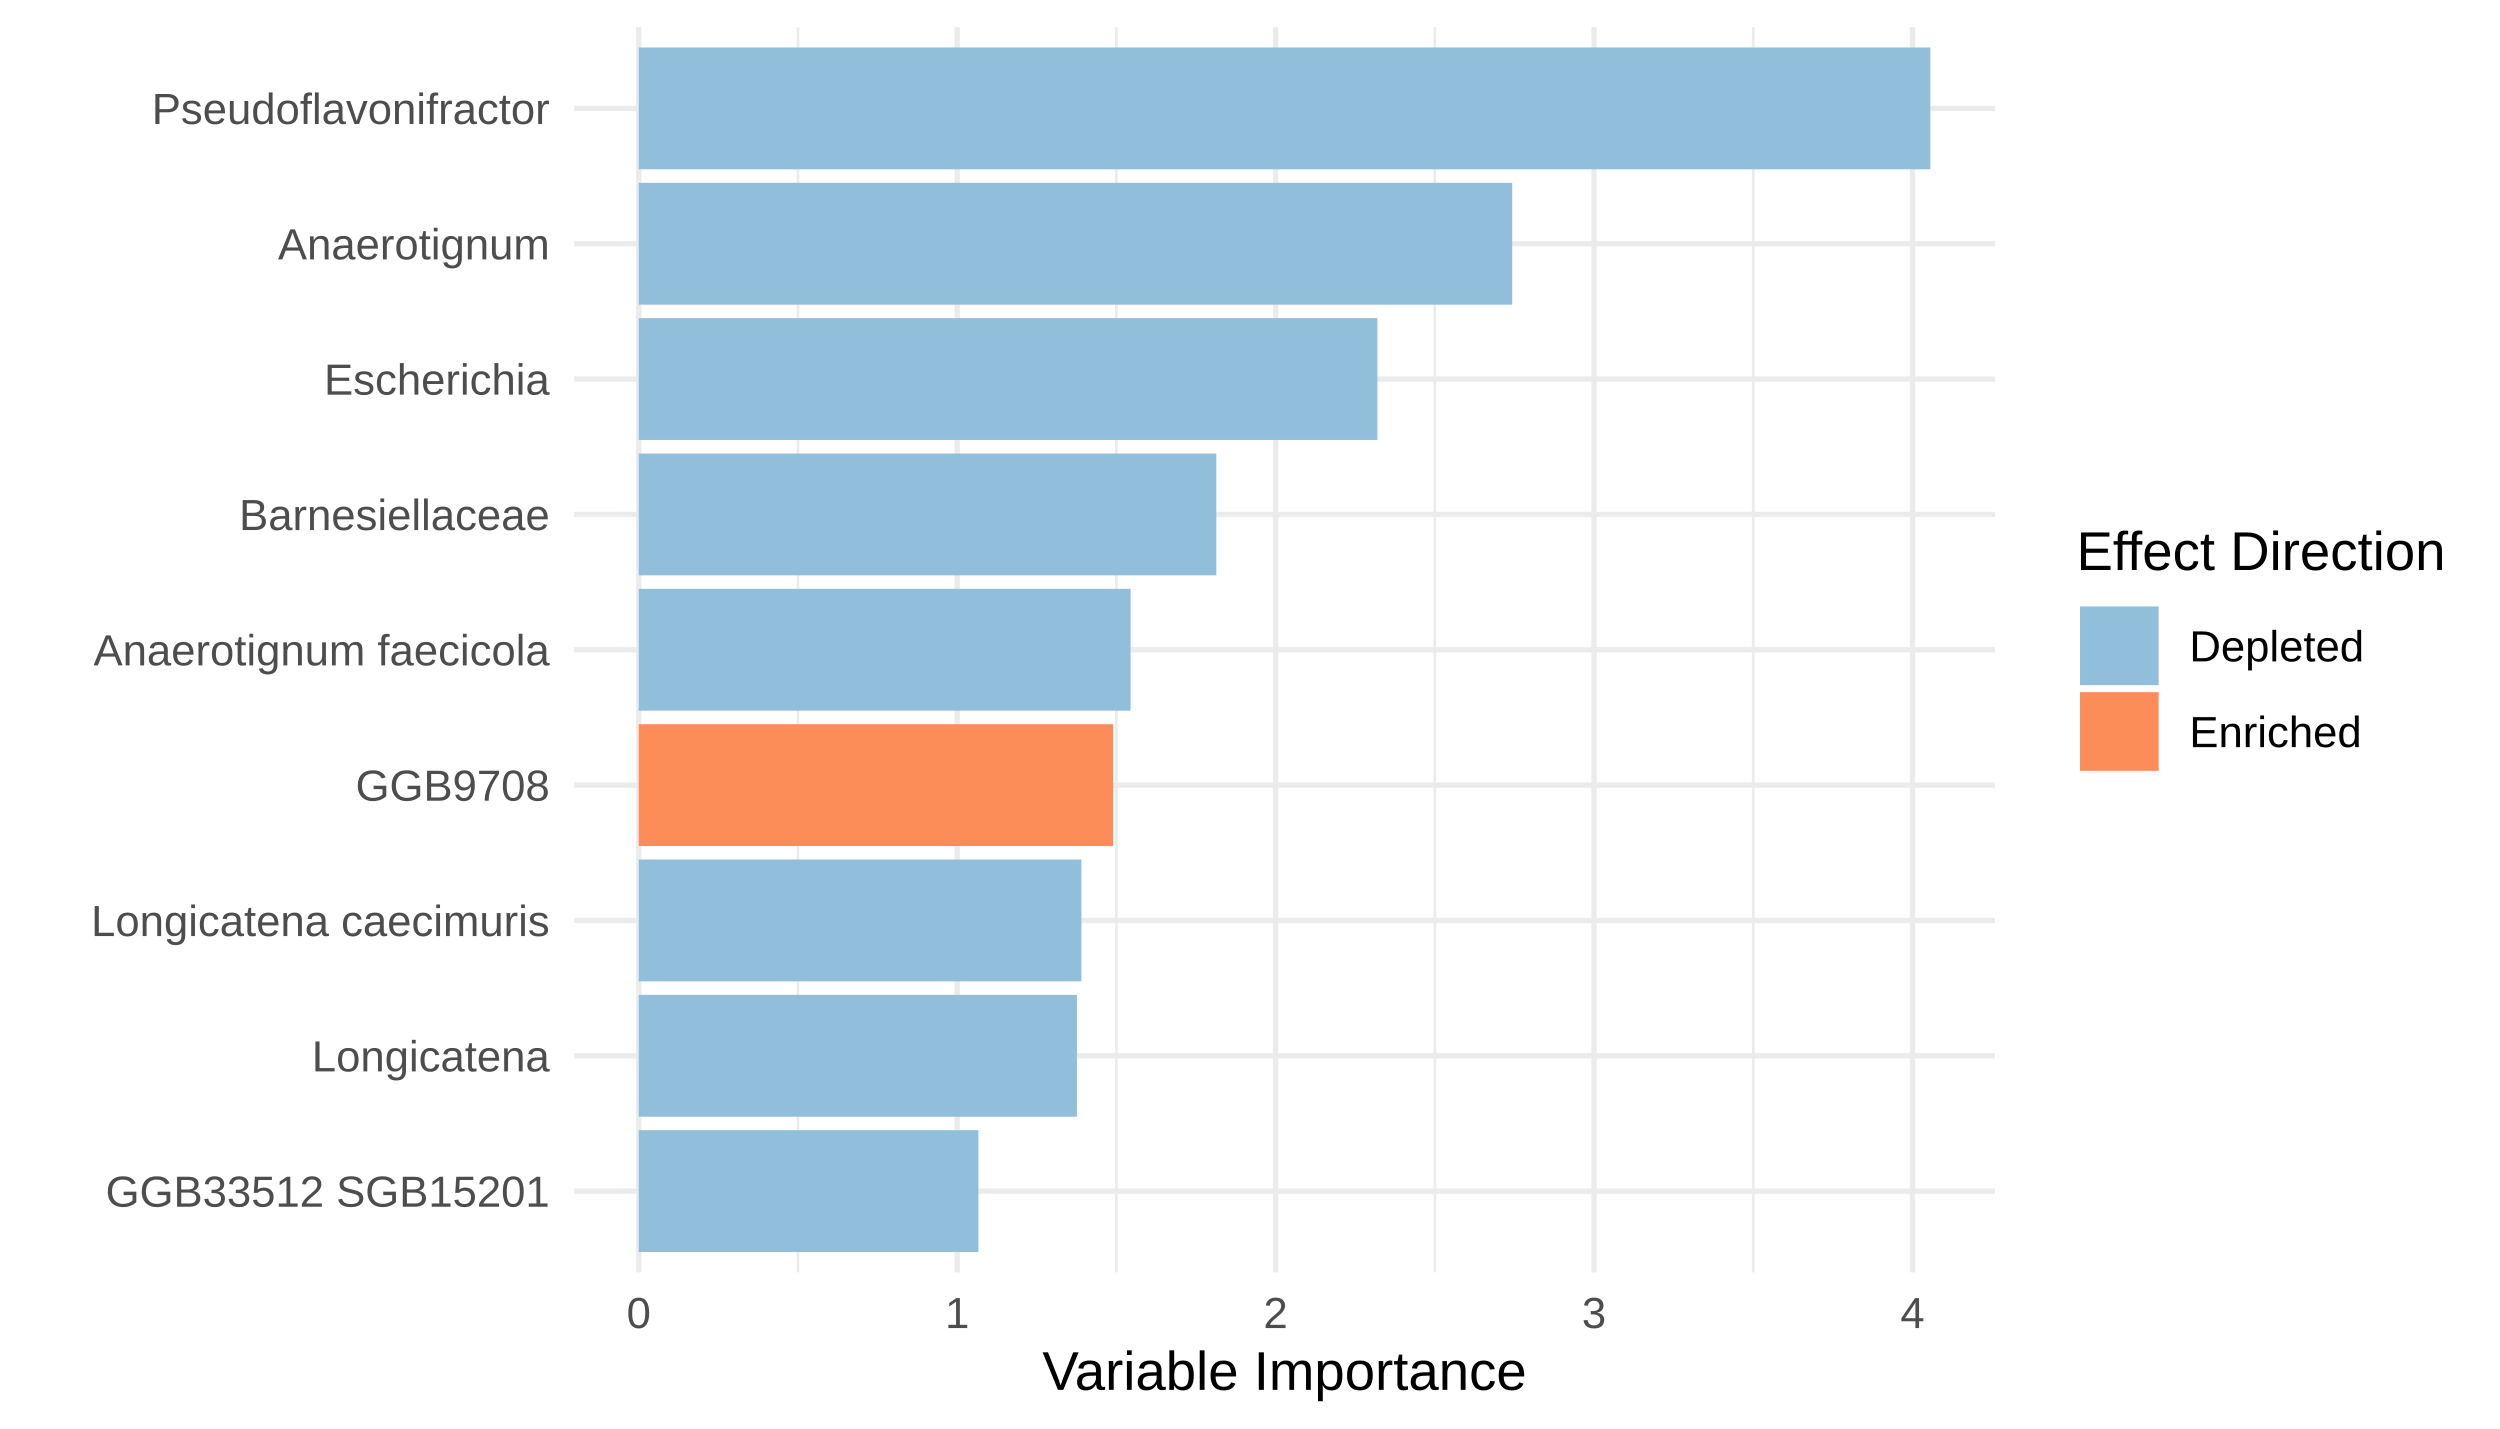
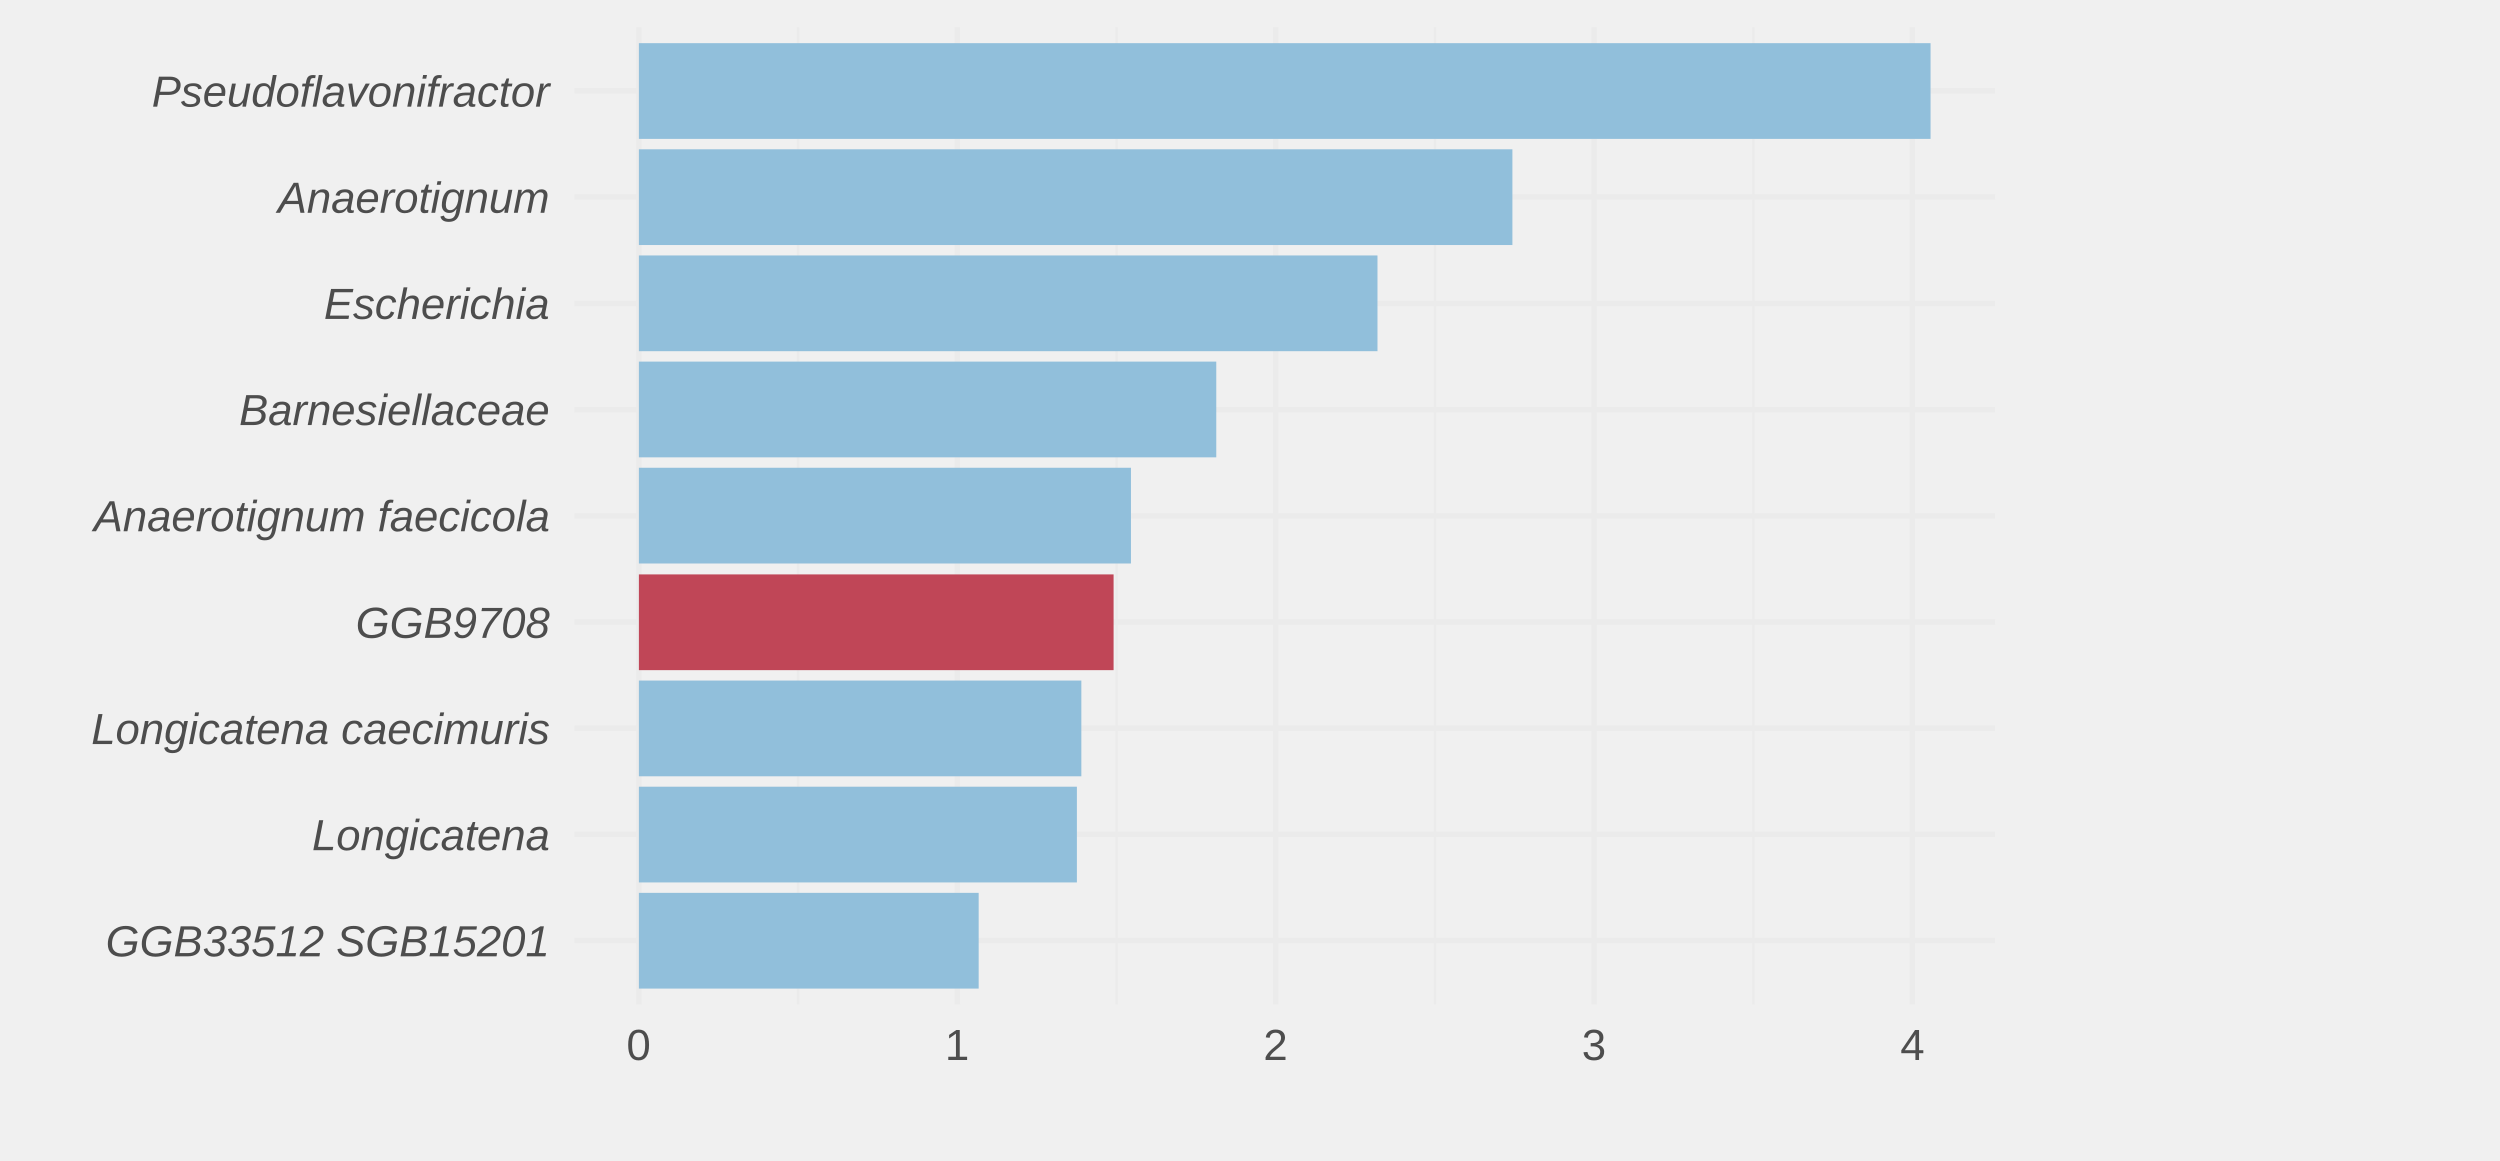
- <svg xmlns="http://www.w3.org/2000/svg" width="504.00pt" height="288.00pt" viewBox="0 0 504.00 288.00">
-   <g class="svglite">
-     <defs>
-       <style type="text/css">
-     .svglite line, .svglite polyline, .svglite polygon, .svglite path, .svglite rect, .svglite circle {
-       fill: none;
-       stroke: #000000;
-       stroke-linecap: round;
-       stroke-linejoin: round;
-       stroke-miterlimit: 10.00;
-     }
-     .svglite text {
-       white-space: pre;
-     }
-     .svglite g.glyphgroup path {
-       fill: inherit;
-       stroke: none;
-     }
-   </style>
-     </defs>
-     <rect width="100%" height="100%" style="stroke: none; fill: #FFFFFF;" />
-     <defs>
-       <clipPath id="cpMC4wMHw1MDQuMDB8MC4wMHwyODguMDA=">
-         <rect x="0.00" y="0.00" width="504.00" height="288.00" />
-       </clipPath>
-     </defs>
-     <g clip-path="url(#cpMC4wMHw1MDQuMDB8MC4wMHwyODguMDA=)">
-       <rect x="0.00" y="0.00" width="504.00" height="288.00" style="stroke-width: 1.07; stroke: none; fill: #FFFFFF;" />
+ <svg xmlns="http://www.w3.org/2000/svg" id="Layer_1" version="1.1" viewBox="0 0 504 234">
+   <defs>
+     <style>
+       .st0, .st1, .st2 {
+         fill: none;
+       }
+ 
+       .st3 {
+         font-family: Arial-ItalicMT, Arial;
+         font-style: italic;
+       }
+ 
+       .st3, .st4 {
+         fill: #4d4d4d;
+         font-size: 8.8px;
+         isolation: isolate;
+       }
+ 
+       .st5 {
+         fill: #91bfdb;
+       }
+ 
+       .st6 {
+         fill: #c04657;
+       }
+ 
+       .st7 {
+         clip-path: url(#clippath-1);
+       }
+ 
+       .st4 {
+         font-family: ArialMT, Arial;
+       }
+ 
+       .st1 {
+         stroke-width: 1.1px;
+       }
+ 
+       .st1, .st2 {
+         stroke: #ebebeb;
+         stroke-linejoin: round;
+       }
+ 
+       .st8 {
+         clip-path: url(#clippath);
+       }
+ 
+       .st2 {
+         stroke-width: .5px;
+       }
+     </style>
+     <clipPath id="clippath">
+       <rect class="st0" x="115.8" y="5.5" width="286.4" height="197" />
+     </clipPath>
+     <clipPath id="clippath-1">
+       <rect class="st0" width="504" height="234" />
+     </clipPath>
+   </defs>
+   <g class="st8">
+     <g>
+       <line class="st2" x1="160.9" y1="202.5" x2="160.9" y2="5.5" />
+       <line class="st2" x1="225.1" y1="202.5" x2="225.1" y2="5.5" />
+       <line class="st2" x1="289.3" y1="202.5" x2="289.3" y2="5.5" />
+       <line class="st2" x1="353.5" y1="202.5" x2="353.5" y2="5.5" />
+       <line class="st1" x1="115.8" y1="189.6" x2="402.2" y2="189.6" />
+       <line class="st1" x1="115.8" y1="168.2" x2="402.2" y2="168.2" />
+       <line class="st1" x1="115.8" y1="146.8" x2="402.2" y2="146.8" />
+       <line class="st1" x1="115.8" y1="125.4" x2="402.2" y2="125.4" />
+       <line class="st1" x1="115.8" y1="104" x2="402.2" y2="104" />
+       <line class="st1" x1="115.8" y1="82.6" x2="402.2" y2="82.6" />
+       <line class="st1" x1="115.8" y1="61.2" x2="402.2" y2="61.2" />
+       <line class="st1" x1="115.8" y1="39.7" x2="402.2" y2="39.7" />
+       <line class="st1" x1="115.8" y1="18.3" x2="402.2" y2="18.3" />
+       <line class="st1" x1="128.8" y1="202.5" x2="128.8" y2="5.5" />
+       <line class="st1" x1="193" y1="202.5" x2="193" y2="5.5" />
+       <line class="st1" x1="257.2" y1="202.5" x2="257.2" y2="5.5" />
+       <line class="st1" x1="321.4" y1="202.5" x2="321.4" y2="5.5" />
+       <line class="st1" x1="385.5" y1="202.5" x2="385.5" y2="5.5" />
+       <rect class="st5" x="128.8" y="8.7" width="260.4" height="19.3" />
+       <rect class="st5" x="128.8" y="30.1" width="176.1" height="19.3" />
+       <rect class="st5" x="128.8" y="51.5" width="148.9" height="19.3" />
+       <rect class="st5" x="128.8" y="72.9" width="116.4" height="19.3" />
+       <rect class="st5" x="128.8" y="94.3" width="99.2" height="19.3" />
+       <rect class="st6" x="128.8" y="115.8" width="95.7" height="19.3" />
+       <rect class="st5" x="128.8" y="137.2" width="89.2" height="19.3" />
+       <rect class="st5" x="128.8" y="158.6" width="88.3" height="19.3" />
+       <rect class="st5" x="128.8" y="180" width="68.5" height="19.3" />
    </g>
-     <defs>
-       <clipPath id="cpMTE1Ljc1fDQwMi4xOHw1LjQ4fDI1Ni41MA==">
-         <rect x="115.75" y="5.48" width="286.43" height="251.02" />
-       </clipPath>
-     </defs>
-     <g clip-path="url(#cpMTE1Ljc1fDQwMi4xOHw1LjQ4fDI1Ni41MA==)">
-       <polyline points="160.87,256.50 160.87,5.48 " style="stroke-width: 0.53; stroke: #EBEBEB; stroke-linecap: butt;" />
-       <polyline points="225.06,256.50 225.06,5.48 " style="stroke-width: 0.53; stroke: #EBEBEB; stroke-linecap: butt;" />
-       <polyline points="289.26,256.50 289.26,5.48 " style="stroke-width: 0.53; stroke: #EBEBEB; stroke-linecap: butt;" />
-       <polyline points="353.45,256.50 353.45,5.48 " style="stroke-width: 0.53; stroke: #EBEBEB; stroke-linecap: butt;" />
-       <polyline points="115.75,240.13 402.18,240.13 " style="stroke-width: 1.07; stroke: #EBEBEB; stroke-linecap: butt;" />
-       <polyline points="115.75,212.85 402.18,212.85 " style="stroke-width: 1.07; stroke: #EBEBEB; stroke-linecap: butt;" />
-       <polyline points="115.75,185.56 402.18,185.56 " style="stroke-width: 1.07; stroke: #EBEBEB; stroke-linecap: butt;" />
-       <polyline points="115.75,158.28 402.18,158.28 " style="stroke-width: 1.07; stroke: #EBEBEB; stroke-linecap: butt;" />
-       <polyline points="115.75,130.99 402.18,130.99 " style="stroke-width: 1.07; stroke: #EBEBEB; stroke-linecap: butt;" />
-       <polyline points="115.75,103.71 402.18,103.71 " style="stroke-width: 1.07; stroke: #EBEBEB; stroke-linecap: butt;" />
-       <polyline points="115.75,76.42 402.18,76.42 " style="stroke-width: 1.07; stroke: #EBEBEB; stroke-linecap: butt;" />
-       <polyline points="115.75,49.14 402.18,49.14 " style="stroke-width: 1.07; stroke: #EBEBEB; stroke-linecap: butt;" />
-       <polyline points="115.75,21.85 402.18,21.85 " style="stroke-width: 1.07; stroke: #EBEBEB; stroke-linecap: butt;" />
-       <polyline points="128.77,256.50 128.77,5.48 " style="stroke-width: 1.07; stroke: #EBEBEB; stroke-linecap: butt;" />
-       <polyline points="192.97,256.50 192.97,5.48 " style="stroke-width: 1.07; stroke: #EBEBEB; stroke-linecap: butt;" />
-       <polyline points="257.16,256.50 257.16,5.48 " style="stroke-width: 1.07; stroke: #EBEBEB; stroke-linecap: butt;" />
-       <polyline points="321.36,256.50 321.36,5.48 " style="stroke-width: 1.07; stroke: #EBEBEB; stroke-linecap: butt;" />
-       <polyline points="385.55,256.50 385.55,5.48 " style="stroke-width: 1.07; stroke: #EBEBEB; stroke-linecap: butt;" />
-       <rect x="128.77" y="9.57" width="260.39" height="24.56" style="stroke-width: 1.07; stroke: none; stroke-linecap: butt; stroke-linejoin: miter; fill: #91BFDB;" />
-       <rect x="128.77" y="36.86" width="176.09" height="24.56" style="stroke-width: 1.07; stroke: none; stroke-linecap: butt; stroke-linejoin: miter; fill: #91BFDB;" />
-       <rect x="128.77" y="64.14" width="148.91" height="24.56" style="stroke-width: 1.07; stroke: none; stroke-linecap: butt; stroke-linejoin: miter; fill: #91BFDB;" />
-       <rect x="128.77" y="91.43" width="116.44" height="24.56" style="stroke-width: 1.07; stroke: none; stroke-linecap: butt; stroke-linejoin: miter; fill: #91BFDB;" />
-       <rect x="128.77" y="118.71" width="99.16" height="24.56" style="stroke-width: 1.07; stroke: none; stroke-linecap: butt; stroke-linejoin: miter; fill: #91BFDB;" />
-       <rect x="128.77" y="146.00" width="95.65" height="24.56" style="stroke-width: 1.07; stroke: none; stroke-linecap: butt; stroke-linejoin: miter; fill: #FC8D59;" />
-       <rect x="128.77" y="173.28" width="89.24" height="24.56" style="stroke-width: 1.07; stroke: none; stroke-linecap: butt; stroke-linejoin: miter; fill: #91BFDB;" />
-       <rect x="128.77" y="200.57" width="88.34" height="24.56" style="stroke-width: 1.07; stroke: none; stroke-linecap: butt; stroke-linejoin: miter; fill: #91BFDB;" />
-       <rect x="128.77" y="227.85" width="68.48" height="24.56" style="stroke-width: 1.07; stroke: none; stroke-linecap: butt; stroke-linejoin: miter; fill: #91BFDB;" />
-     </g>
-     <g clip-path="url(#cpMC4wMHw1MDQuMDB8MC4wMHwyODguMDA=)">
-       <text x="110.82" y="243.28" text-anchor="end" style="font-size: 8.80px;fill: #4D4D4D; font-family: &quot;Arial&quot;;" textLength="89.50px" lengthAdjust="spacingAndGlyphs">GGB33512 SGB15201</text>
-       <text x="110.82" y="216.00" text-anchor="end" style="font-size: 8.80px;fill: #4D4D4D; font-family: &quot;Arial&quot;;" textLength="47.92px" lengthAdjust="spacingAndGlyphs">Longicatena</text>
-       <text x="110.82" y="188.71" text-anchor="end" style="font-size: 8.80px;fill: #4D4D4D; font-family: &quot;Arial&quot;;" textLength="92.41px" lengthAdjust="spacingAndGlyphs">Longicatena caecimuris</text>
-       <text x="110.82" y="161.43" text-anchor="end" style="font-size: 8.80px;fill: #4D4D4D; font-family: &quot;Arial&quot;;" textLength="39.12px" lengthAdjust="spacingAndGlyphs">GGB9708</text>
-       <text x="110.82" y="134.14" text-anchor="end" style="font-size: 8.80px;fill: #4D4D4D; font-family: &quot;Arial&quot;;" textLength="91.91px" lengthAdjust="spacingAndGlyphs">Anaerotignum faecicola</text>
-       <text x="110.82" y="106.86" text-anchor="end" style="font-size: 8.80px;fill: #4D4D4D; font-family: &quot;Arial&quot;;" textLength="62.59px" lengthAdjust="spacingAndGlyphs">Barnesiellaceae</text>
-       <text x="110.82" y="79.57" text-anchor="end" style="font-size: 8.80px;fill: #4D4D4D; font-family: &quot;Arial&quot;;" textLength="45.48px" lengthAdjust="spacingAndGlyphs">Escherichia</text>
-       <text x="110.82" y="52.29" text-anchor="end" style="font-size: 8.80px;fill: #4D4D4D; font-family: &quot;Arial&quot;;" textLength="54.75px" lengthAdjust="spacingAndGlyphs">Anaerotignum</text>
-       <text x="110.82" y="25.00" text-anchor="end" style="font-size: 8.80px;fill: #4D4D4D; font-family: &quot;Arial&quot;;" textLength="80.17px" lengthAdjust="spacingAndGlyphs">Pseudoflavonifractor</text>
-       <text x="128.77" y="267.74" text-anchor="middle" style="font-size: 8.80px;fill: #4D4D4D; font-family: &quot;Arial&quot;;" textLength="4.89px" lengthAdjust="spacingAndGlyphs">0</text>
-       <text x="192.97" y="267.74" text-anchor="middle" style="font-size: 8.80px;fill: #4D4D4D; font-family: &quot;Arial&quot;;" textLength="4.89px" lengthAdjust="spacingAndGlyphs">1</text>
-       <text x="257.16" y="267.74" text-anchor="middle" style="font-size: 8.80px;fill: #4D4D4D; font-family: &quot;Arial&quot;;" textLength="4.89px" lengthAdjust="spacingAndGlyphs">2</text>
-       <text x="321.36" y="267.74" text-anchor="middle" style="font-size: 8.80px;fill: #4D4D4D; font-family: &quot;Arial&quot;;" textLength="4.89px" lengthAdjust="spacingAndGlyphs">3</text>
-       <text x="385.55" y="267.74" text-anchor="middle" style="font-size: 8.80px;fill: #4D4D4D; font-family: &quot;Arial&quot;;" textLength="4.89px" lengthAdjust="spacingAndGlyphs">4</text>
-       <text x="258.97" y="280.20" text-anchor="middle" style="font-size: 11.00px; font-family: &quot;Arial&quot;;" textLength="97.69px" lengthAdjust="spacingAndGlyphs">Variable Importance</text>
-       <text x="418.62" y="114.91" style="font-size: 11.00px; font-family: &quot;Arial&quot;;" textLength="74.42px" lengthAdjust="spacingAndGlyphs">Effect Direction</text>
-       <rect x="419.33" y="122.26" width="15.86" height="15.86" style="stroke-width: 1.07; stroke: none; stroke-linecap: butt; stroke-linejoin: miter; fill: #91BFDB;" />
-       <rect x="419.33" y="139.54" width="15.86" height="15.86" style="stroke-width: 1.07; stroke: none; stroke-linecap: butt; stroke-linejoin: miter; fill: #FC8D59;" />
-       <text x="441.38" y="133.34" style="font-size: 8.80px; font-family: &quot;Arial&quot;;" textLength="35.20px" lengthAdjust="spacingAndGlyphs">Depleted</text>
-       <text x="441.38" y="150.62" style="font-size: 8.80px; font-family: &quot;Arial&quot;;" textLength="34.72px" lengthAdjust="spacingAndGlyphs">Enriched</text>
+   </g>
+   <g class="st7">
+     <g>
+       <text class="st3" transform="translate(21.3 192.8)">
+         <tspan x="0" y="0">GGB33512 SGB15201</tspan>
+       </text>
+       <text class="st3" transform="translate(62.9 171.4)">
+         <tspan x="0" y="0">Longicatena</tspan>
+       </text>
+       <text class="st3" transform="translate(18.4 150)">
+         <tspan x="0" y="0">Longicatena caecimuris</tspan>
+       </text>
+       <text class="st3" transform="translate(71.7 128.6)">
+         <tspan x="0" y="0">GGB9708</tspan>
+       </text>
+       <text class="st3" transform="translate(18.9 107.1)">
+         <tspan x="0" y="0">Anaerotignum faecicola</tspan>
+       </text>
+       <text class="st3" transform="translate(48.2 85.7)">
+         <tspan x="0" y="0">Barnesiellaceae</tspan>
+       </text>
+       <text class="st3" transform="translate(65.3 64.3)">
+         <tspan x="0" y="0">Escherichia</tspan>
+       </text>
+       <text class="st3" transform="translate(56 42.9)">
+         <tspan x="0" y="0">Anaerotignum</tspan>
+       </text>
+       <text class="st3" transform="translate(30.6 21.5)">
+         <tspan x="0" y="0">Pseudoflavonifractor</tspan>
+       </text>
+       <text class="st4" transform="translate(126.3 213.7)">
+         <tspan x="0" y="0">0</tspan>
+       </text>
+       <text class="st4" transform="translate(190.5 213.7)">
+         <tspan x="0" y="0">1</tspan>
+       </text>
+       <text class="st4" transform="translate(254.7 213.7)">
+         <tspan x="0" y="0">2</tspan>
+       </text>
+       <text class="st4" transform="translate(318.9 213.7)">
+         <tspan x="0" y="0">3</tspan>
+       </text>
+       <text class="st4" transform="translate(383.1 213.7)">
+         <tspan x="0" y="0">4</tspan>
+       </text>
    </g>
  </g>
</svg>
